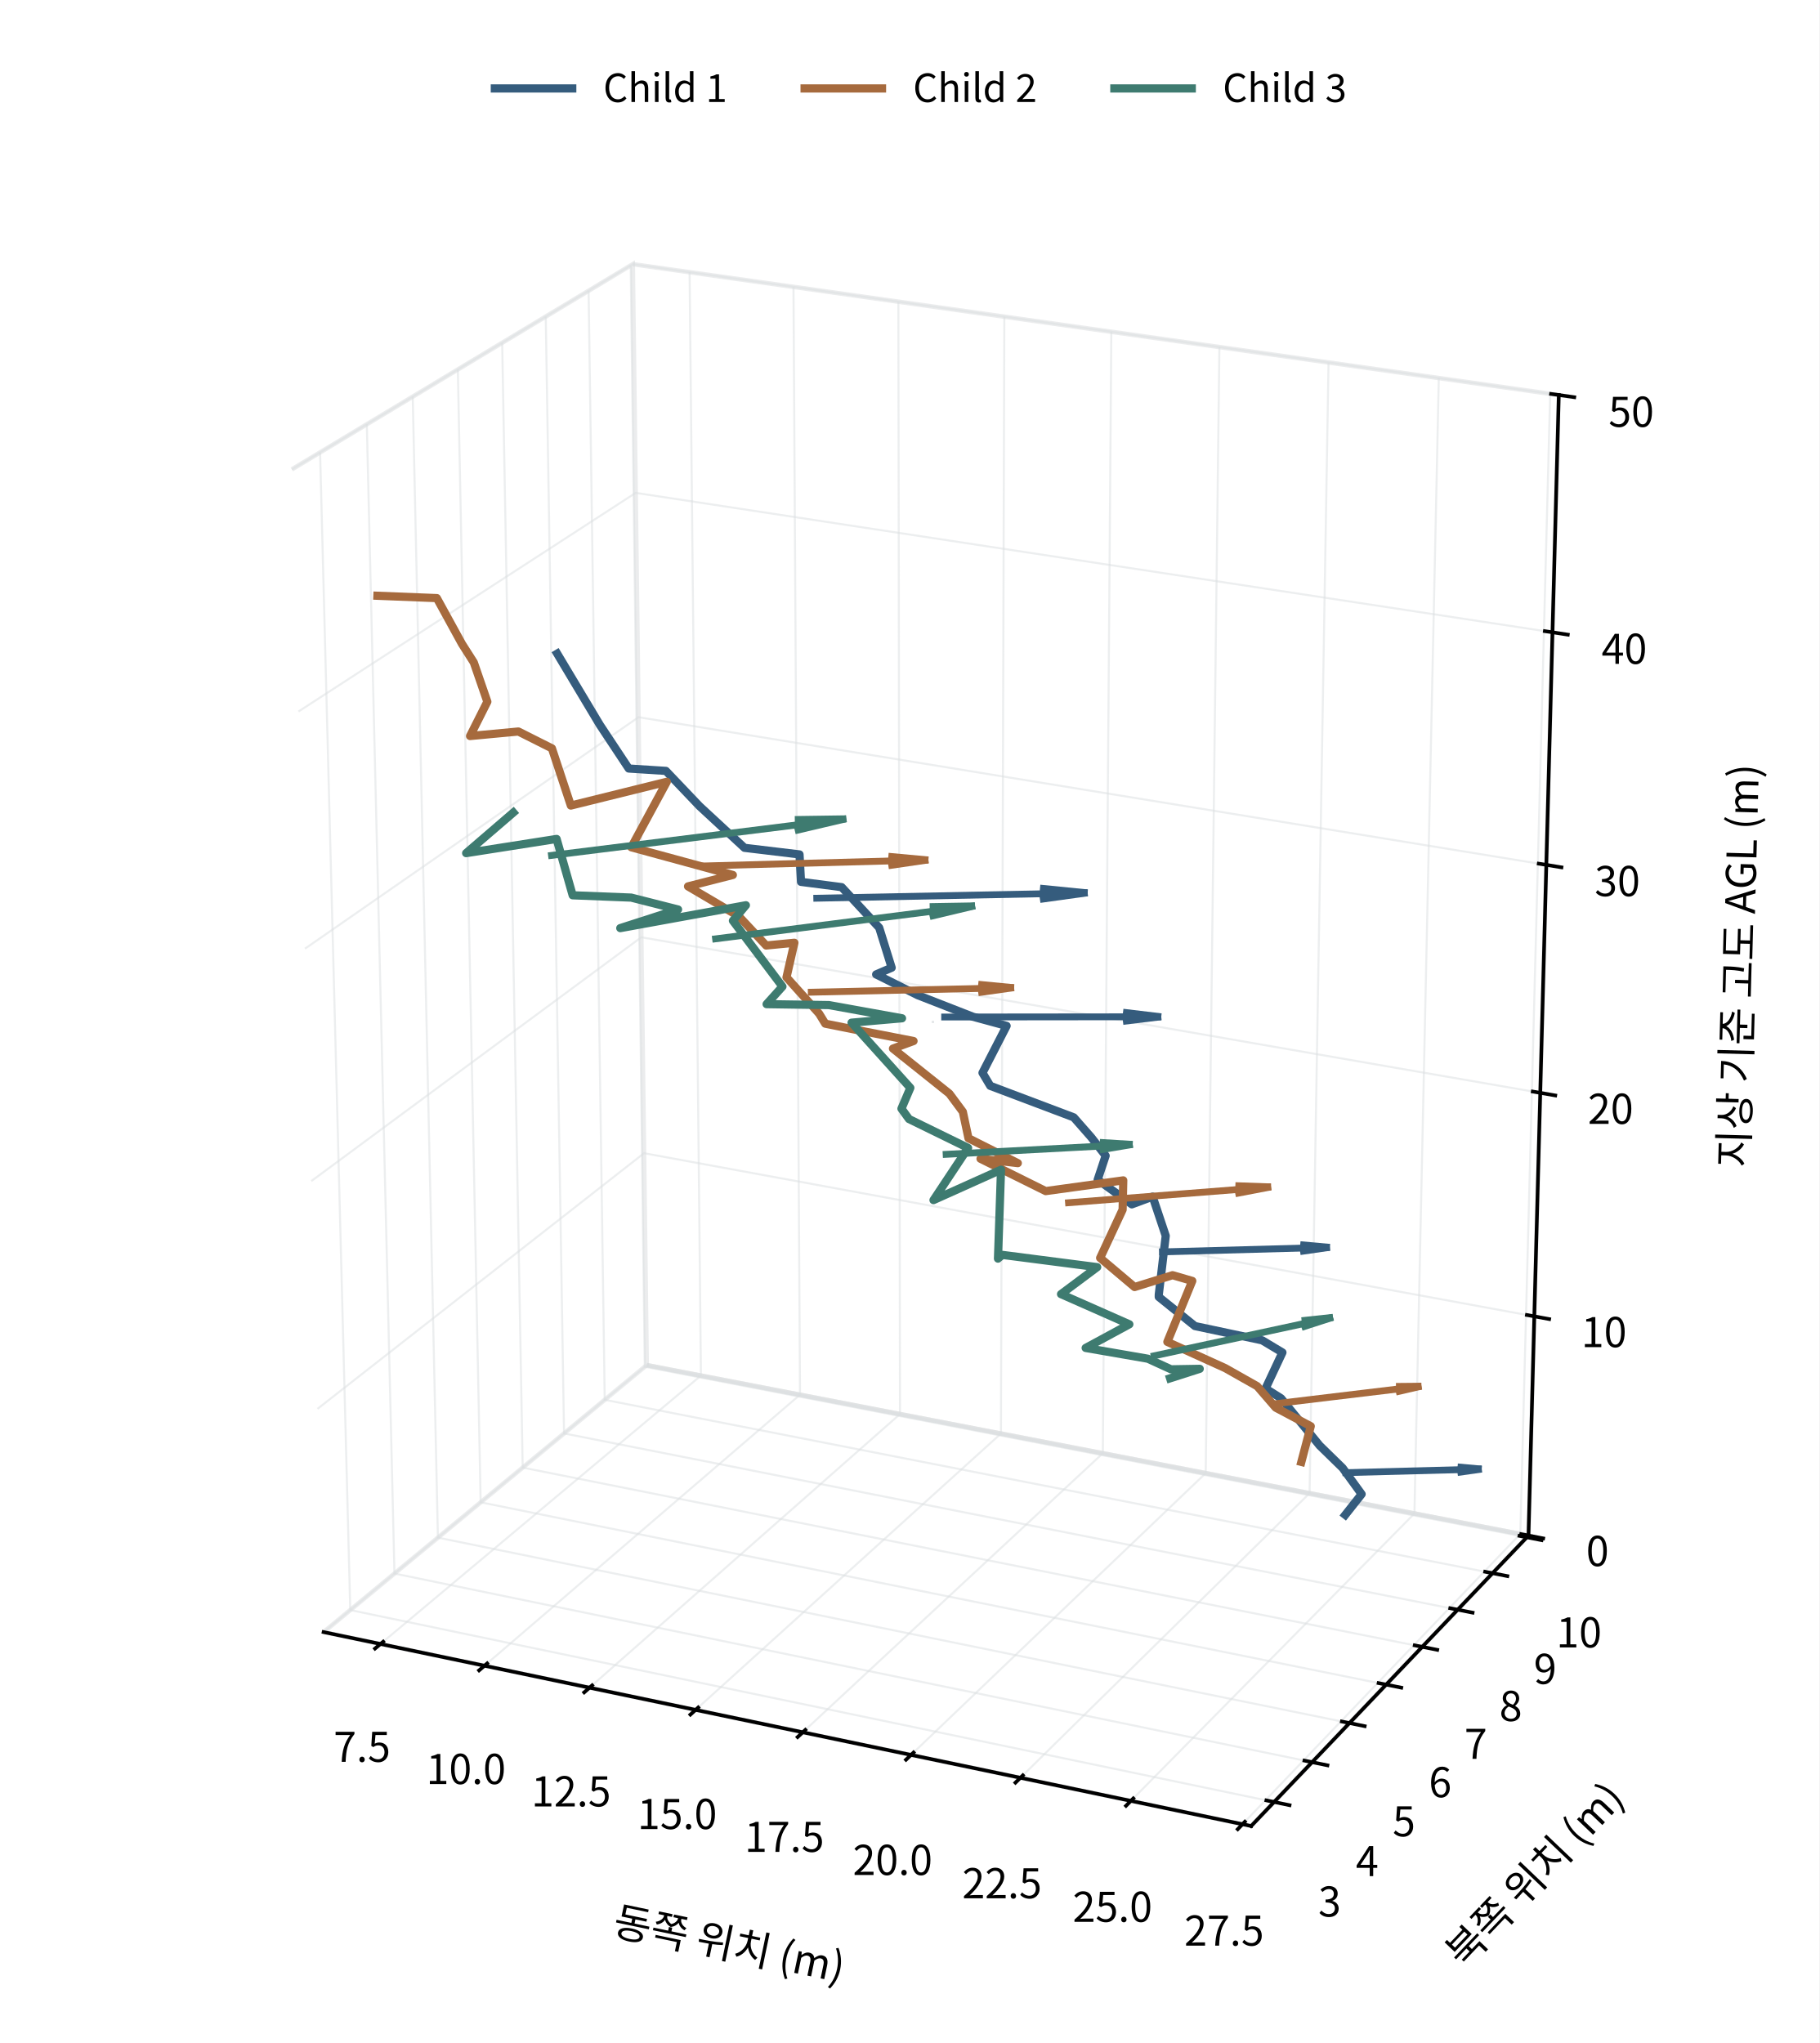
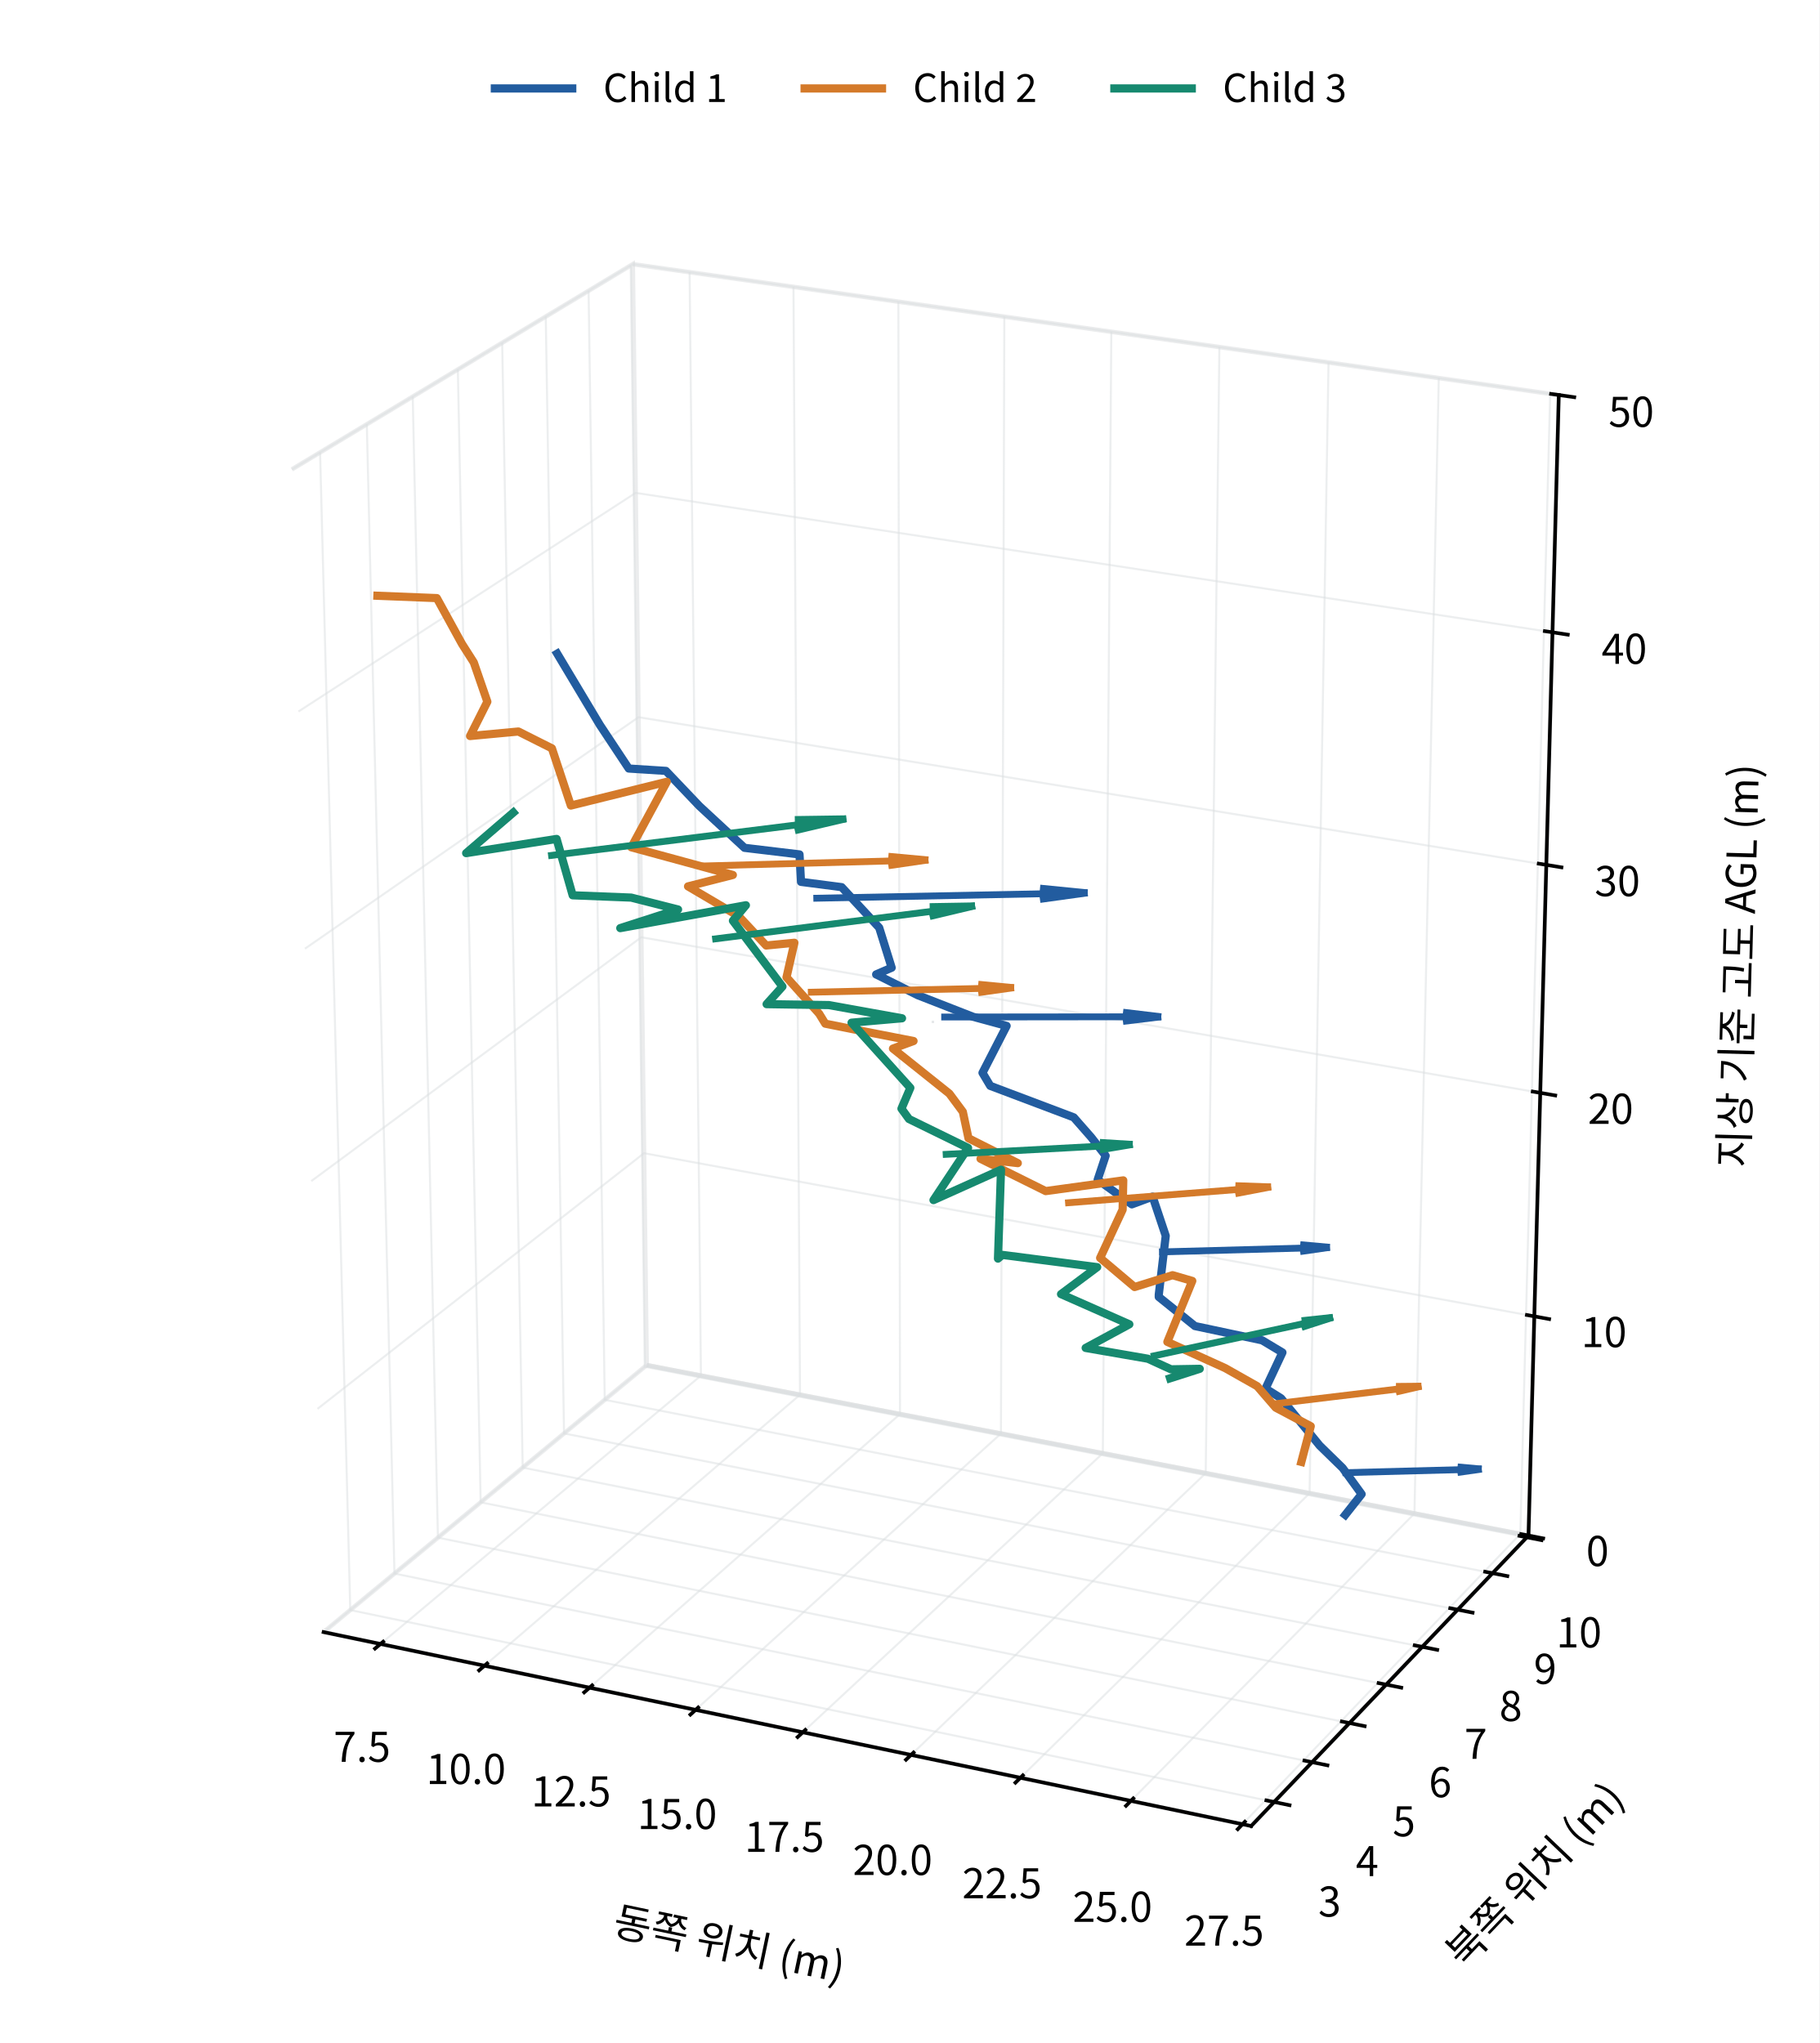
<svg xmlns="http://www.w3.org/2000/svg" width="399.555pt" height="448.688pt" viewBox="0 0 399.555 448.688" version="1.1">
  <defs>
    <style type="text/css">*{stroke-linejoin: round; stroke-linecap: butt}</style>
  </defs>
  <g id="figure_1">
    <g id="patch_1">
      <path d="M 0 448.688  L 399.555 448.688  L 399.555 0  L 0 0  z " style="fill: #ffffff" />
    </g>
    <g id="patch_2">
      <path d="M 11.52 417.778  L 388.008 417.778  L 388.008 41.29  L 11.52 41.29  z " style="fill: #ffffff" />
    </g>
    <g id="pane3d_1">
      <g id="patch_3">
        <path d="M 71.063 358.443  L 142.023 299.812  L 138.961 58.02  L 64.095 103.088  " style="fill: none; opacity: 0.5; stroke: #d7dadc; stroke-linejoin: miter" />
      </g>
    </g>
    <g id="pane3d_2">
      <g id="patch_4">
        <path d="M 142.023 299.812  L 335.673 337.239  L 342.328 86.756  L 138.961 58.02  " style="fill: none; opacity: 0.5; stroke: #d7dadc; stroke-linejoin: miter" />
      </g>
    </g>
    <g id="pane3d_3">
      <g id="patch_5">
        <path d="M 71.063 358.443  L 274.766 401.036  L 335.673 337.239  L 142.023 299.812  " style="fill: none; opacity: 0.5; stroke: #d7dadc; stroke-linejoin: miter" />
      </g>
    </g>
    <g id="grid3d_1">
      <g id="Line3DCollection_1">
        <path d="M 83.557 361.055  L 153.931 302.113  L 151.443 59.784  " style="fill: none; stroke: #dbdee0; stroke-opacity: 0.5; stroke-width: 0.45" />
        <path d="M 106.396 365.831  L 175.688 306.318  L 174.256 63.007  " style="fill: none; stroke: #dbdee0; stroke-opacity: 0.5; stroke-width: 0.45" />
        <path d="M 129.463 370.654  L 197.649 310.563  L 197.294 66.262  " style="fill: none; stroke: #dbdee0; stroke-opacity: 0.5; stroke-width: 0.45" />
        <path d="M 152.763 375.526  L 219.818 314.847  L 220.56 69.55  " style="fill: none; stroke: #dbdee0; stroke-opacity: 0.5; stroke-width: 0.45" />
        <path d="M 176.298 380.447  L 242.196 319.172  L 244.057 72.87  " style="fill: none; stroke: #dbdee0; stroke-opacity: 0.5; stroke-width: 0.45" />
        <path d="M 200.072 385.418  L 264.788 323.539  L 267.79 76.224  " style="fill: none; stroke: #dbdee0; stroke-opacity: 0.5; stroke-width: 0.45" />
        <path d="M 224.089 390.439  L 287.596 327.947  L 291.761 79.611  " style="fill: none; stroke: #dbdee0; stroke-opacity: 0.5; stroke-width: 0.45" />
        <path d="M 248.353 395.513  L 310.623 332.398  L 315.974 83.032  " style="fill: none; stroke: #dbdee0; stroke-opacity: 0.5; stroke-width: 0.45" />
        <path d="M 272.867 400.638  L 333.873 336.891  L 340.433 86.488  " style="fill: none; stroke: #dbdee0; stroke-opacity: 0.5; stroke-width: 0.45" />
      </g>
    </g>
    <g id="grid3d_2">
      <g id="Line3DCollection_2">
        <path d="M 70.294 99.357  L 76.921 353.603  L 279.807 395.756  " style="fill: none; stroke: #dbdee0; stroke-opacity: 0.5; stroke-width: 0.45" />
        <path d="M 80.557 93.178  L 86.627 345.583  L 288.154 387.013  " style="fill: none; stroke: #dbdee0; stroke-opacity: 0.5; stroke-width: 0.45" />
        <path d="M 90.64 87.108  L 96.171 337.697  L 296.355 378.422  " style="fill: none; stroke: #dbdee0; stroke-opacity: 0.5; stroke-width: 0.45" />
        <path d="M 100.548 81.144  L 105.557 329.942  L 304.415 369.98  " style="fill: none; stroke: #dbdee0; stroke-opacity: 0.5; stroke-width: 0.45" />
        <path d="M 110.284 75.283  L 114.788 322.314  L 312.336 361.683  " style="fill: none; stroke: #dbdee0; stroke-opacity: 0.5; stroke-width: 0.45" />
        <path d="M 119.854 69.522  L 123.869 314.811  L 320.123 353.527  " style="fill: none; stroke: #dbdee0; stroke-opacity: 0.5; stroke-width: 0.45" />
        <path d="M 129.261 63.859  L 132.803 307.43  L 327.778 345.508  " style="fill: none; stroke: #dbdee0; stroke-opacity: 0.5; stroke-width: 0.45" />
        <path d="M 138.51 58.292  L 141.594 300.166  L 335.306 337.624  " style="fill: none; stroke: #dbdee0; stroke-opacity: 0.5; stroke-width: 0.45" />
      </g>
    </g>
    <g id="grid3d_3">
      <g id="Line3DCollection_3">
        <path d="M 335.673 337.239  L 142.023 299.812  L 71.063 358.443  " style="fill: none; stroke: #dbdee0; stroke-opacity: 0.5; stroke-width: 0.45" />
        <path d="M 336.952 289.101  L 141.434 253.268  L 69.725 309.415  " style="fill: none; stroke: #dbdee0; stroke-opacity: 0.5; stroke-width: 0.45" />
        <path d="M 338.256 240.013  L 140.833 205.843  L 68.361 259.396  " style="fill: none; stroke: #dbdee0; stroke-opacity: 0.5; stroke-width: 0.45" />
        <path d="M 339.587 189.946  L 140.221 157.511  L 66.968 208.357  " style="fill: none; stroke: #dbdee0; stroke-opacity: 0.5; stroke-width: 0.45" />
        <path d="M 340.943 138.871  L 139.597 108.245  L 65.546 156.265  " style="fill: none; stroke: #dbdee0; stroke-opacity: 0.5; stroke-width: 0.45" />
        <path d="M 342.328 86.756  L 138.961 58.02  L 64.095 103.088  " style="fill: none; stroke: #dbdee0; stroke-opacity: 0.5; stroke-width: 0.45" />
      </g>
    </g>
    <g id="axis3d_1">
      <g id="line2d_1">
        <path d="M 71.063 358.443  L 274.766 401.036  " style="fill: none; stroke: #000000; stroke-width: 0.8; stroke-linecap: square" />
      </g>
      <g id="xtick_1">
        <g id="line2d_2">
-           <path d="M 204.852 224.446  " clip-path="url(#p8740791025)" style="fill: none; stroke: #e6e8ea; stroke-width: 0.5; stroke-linecap: square" />
+           <path d="M 204.852 224.446  " clip-path="url(#pc2a3a50484)" style="fill: none; stroke: #e6e8ea; stroke-width: 0.5; stroke-linecap: square" />
        </g>
        <g id="line2d_3">
          <path d="M 84.157 360.553  L 82.356 362.061  " style="fill: none; stroke: #000000; stroke-width: 0.8; stroke-linecap: square" />
        </g>
        <g id="text_1">
          <text style="font-size: 9px; font-family: 'Noto Sans CJK KR'; text-anchor: middle" x="79.509" y="386.941" transform="rotate(-0 79.50903 386.9409)">7.5</text>
        </g>
      </g>
      <g id="xtick_2">
        <g id="line2d_4">
-           <path d="M 204.852 224.446  " clip-path="url(#p8740791025)" style="fill: none; stroke: #e6e8ea; stroke-width: 0.5; stroke-linecap: square" />
+           <path d="M 204.852 224.446  " clip-path="url(#pc2a3a50484)" style="fill: none; stroke: #e6e8ea; stroke-width: 0.5; stroke-linecap: square" />
        </g>
        <g id="line2d_5">
          <path d="M 106.986 365.323  L 105.213 366.847  " style="fill: none; stroke: #000000; stroke-width: 0.8; stroke-linecap: square" />
        </g>
        <g id="text_2">
          <text style="font-size: 9px; font-family: 'Noto Sans CJK KR'; text-anchor: middle" x="102.349" y="391.81" transform="rotate(-0 102.3489 391.8103)">10.0</text>
        </g>
      </g>
      <g id="xtick_3">
        <g id="line2d_6">
-           <path d="M 204.852 224.446  " clip-path="url(#p8740791025)" style="fill: none; stroke: #e6e8ea; stroke-width: 0.5; stroke-linecap: square" />
+           <path d="M 204.852 224.446  " clip-path="url(#pc2a3a50484)" style="fill: none; stroke: #e6e8ea; stroke-width: 0.5; stroke-linecap: square" />
        </g>
        <g id="line2d_7">
          <path d="M 130.044 370.142  L 128.299 371.68  " style="fill: none; stroke: #000000; stroke-width: 0.8; stroke-linecap: square" />
        </g>
        <g id="text_3">
          <text style="font-size: 9px; font-family: 'Noto Sans CJK KR'; text-anchor: middle" x="125.418" y="396.729" transform="rotate(-0 125.4176 396.7286)">12.5</text>
        </g>
      </g>
      <g id="xtick_4">
        <g id="line2d_8">
-           <path d="M 204.852 224.446  " clip-path="url(#p8740791025)" style="fill: none; stroke: #e6e8ea; stroke-width: 0.5; stroke-linecap: square" />
+           <path d="M 204.852 224.446  " clip-path="url(#pc2a3a50484)" style="fill: none; stroke: #e6e8ea; stroke-width: 0.5; stroke-linecap: square" />
        </g>
        <g id="line2d_9">
          <path d="M 153.334 375.008  L 151.617 376.562  " style="fill: none; stroke: #000000; stroke-width: 0.8; stroke-linecap: square" />
        </g>
        <g id="text_4">
          <text style="font-size: 9px; font-family: 'Noto Sans CJK KR'; text-anchor: middle" x="148.719" y="401.696" transform="rotate(-0 148.7187 401.6963)">15.0</text>
        </g>
      </g>
      <g id="xtick_5">
        <g id="line2d_10">
-           <path d="M 204.852 224.446  " clip-path="url(#p8740791025)" style="fill: none; stroke: #e6e8ea; stroke-width: 0.5; stroke-linecap: square" />
+           <path d="M 204.852 224.446  " clip-path="url(#pc2a3a50484)" style="fill: none; stroke: #e6e8ea; stroke-width: 0.5; stroke-linecap: square" />
        </g>
        <g id="line2d_11">
          <path d="M 176.86 379.924  L 175.172 381.494  " style="fill: none; stroke: #000000; stroke-width: 0.8; stroke-linecap: square" />
        </g>
        <g id="text_5">
          <text style="font-size: 9px; font-family: 'Noto Sans CJK KR'; text-anchor: middle" x="172.256" y="406.714" transform="rotate(-0 172.2556 406.7143)">17.5</text>
        </g>
      </g>
      <g id="xtick_6">
        <g id="line2d_12">
-           <path d="M 204.852 224.446  " clip-path="url(#p8740791025)" style="fill: none; stroke: #e6e8ea; stroke-width: 0.5; stroke-linecap: square" />
+           <path d="M 204.852 224.446  " clip-path="url(#pc2a3a50484)" style="fill: none; stroke: #e6e8ea; stroke-width: 0.5; stroke-linecap: square" />
        </g>
        <g id="line2d_13">
          <path d="M 200.624 384.89  L 198.966 386.475  " style="fill: none; stroke: #000000; stroke-width: 0.8; stroke-linecap: square" />
        </g>
        <g id="text_6">
          <text style="font-size: 9px; font-family: 'Noto Sans CJK KR'; text-anchor: middle" x="196.032" y="411.783" transform="rotate(-0 196.0319 411.7834)">20.0</text>
        </g>
      </g>
      <g id="xtick_7">
        <g id="line2d_14">
-           <path d="M 204.852 224.446  " clip-path="url(#p8740791025)" style="fill: none; stroke: #e6e8ea; stroke-width: 0.5; stroke-linecap: square" />
+           <path d="M 204.852 224.446  " clip-path="url(#pc2a3a50484)" style="fill: none; stroke: #e6e8ea; stroke-width: 0.5; stroke-linecap: square" />
        </g>
        <g id="line2d_15">
          <path d="M 224.631 389.906  L 223.003 391.508  " style="fill: none; stroke: #000000; stroke-width: 0.8; stroke-linecap: square" />
        </g>
        <g id="text_7">
          <text style="font-size: 9px; font-family: 'Noto Sans CJK KR'; text-anchor: middle" x="220.051" y="416.904" transform="rotate(-0 220.0513 416.9043)">22.5</text>
        </g>
      </g>
      <g id="xtick_8">
        <g id="line2d_16">
-           <path d="M 204.852 224.446  " clip-path="url(#p8740791025)" style="fill: none; stroke: #e6e8ea; stroke-width: 0.5; stroke-linecap: square" />
+           <path d="M 204.852 224.446  " clip-path="url(#pc2a3a50484)" style="fill: none; stroke: #e6e8ea; stroke-width: 0.5; stroke-linecap: square" />
        </g>
        <g id="line2d_17">
          <path d="M 248.884 394.974  L 247.287 396.592  " style="fill: none; stroke: #000000; stroke-width: 0.8; stroke-linecap: square" />
        </g>
        <g id="text_8">
          <text style="font-size: 9px; font-family: 'Noto Sans CJK KR'; text-anchor: middle" x="244.318" y="422.078" transform="rotate(-0 244.3176 422.0779)">25.0</text>
        </g>
      </g>
      <g id="xtick_9">
        <g id="line2d_18">
-           <path d="M 204.852 224.446  " clip-path="url(#p8740791025)" style="fill: none; stroke: #e6e8ea; stroke-width: 0.5; stroke-linecap: square" />
+           <path d="M 204.852 224.446  " clip-path="url(#pc2a3a50484)" style="fill: none; stroke: #e6e8ea; stroke-width: 0.5; stroke-linecap: square" />
        </g>
        <g id="line2d_19">
          <path d="M 273.388 400.094  L 271.823 401.729  " style="fill: none; stroke: #000000; stroke-width: 0.8; stroke-linecap: square" />
        </g>
        <g id="text_9">
          <text style="font-size: 9px; font-family: 'Noto Sans CJK KR'; text-anchor: middle" x="268.835" y="427.305" transform="rotate(-0 268.8346 427.3049)">27.5</text>
        </g>
      </g>
      <g id="text_10">
        <text style="font-size: 9px; font-family: 'Noto Sans CJK KR'; text-anchor: middle" x="159.504" y="430.165" transform="rotate(-348.19 159.5037 430.165)">동쪽 위치 (m)</text>
      </g>
    </g>
    <g id="axis3d_2">
      <g id="line2d_20">
        <path d="M 335.673 337.239  L 274.766 401.036  " style="fill: none; stroke: #000000; stroke-width: 0.8; stroke-linecap: square" />
      </g>
      <g id="xtick_10">
        <g id="line2d_21">
-           <path d="M 204.852 224.446  " clip-path="url(#p8740791025)" style="fill: none; stroke: #e6e8ea; stroke-width: 0.5; stroke-linecap: square" />
+           <path d="M 204.852 224.446  " clip-path="url(#pc2a3a50484)" style="fill: none; stroke: #e6e8ea; stroke-width: 0.5; stroke-linecap: square" />
        </g>
        <g id="line2d_22">
          <path d="M 278.112 395.404  L 283.199 396.461  " style="fill: none; stroke: #000000; stroke-width: 0.8; stroke-linecap: square" />
        </g>
        <g id="text_11">
          <text style="font-size: 9px; font-family: 'Noto Sans CJK KR'; text-anchor: middle" x="292.001" y="420.928" transform="rotate(-0 292.0013 420.9276)">3</text>
        </g>
      </g>
      <g id="xtick_11">
        <g id="line2d_23">
-           <path d="M 204.852 224.446  " clip-path="url(#p8740791025)" style="fill: none; stroke: #e6e8ea; stroke-width: 0.5; stroke-linecap: square" />
+           <path d="M 204.852 224.446  " clip-path="url(#pc2a3a50484)" style="fill: none; stroke: #e6e8ea; stroke-width: 0.5; stroke-linecap: square" />
        </g>
        <g id="line2d_24">
          <path d="M 286.471 386.667  L 291.522 387.705  " style="fill: none; stroke: #000000; stroke-width: 0.8; stroke-linecap: square" />
        </g>
        <g id="text_12">
          <text style="font-size: 9px; font-family: 'Noto Sans CJK KR'; text-anchor: middle" x="300.238" y="412.036" transform="rotate(-0 300.2376 412.0365)">4</text>
        </g>
      </g>
      <g id="xtick_12">
        <g id="line2d_25">
-           <path d="M 204.852 224.446  " clip-path="url(#p8740791025)" style="fill: none; stroke: #e6e8ea; stroke-width: 0.5; stroke-linecap: square" />
+           <path d="M 204.852 224.446  " clip-path="url(#pc2a3a50484)" style="fill: none; stroke: #e6e8ea; stroke-width: 0.5; stroke-linecap: square" />
        </g>
        <g id="line2d_26">
          <path d="M 294.685 378.082  L 299.7 379.103  " style="fill: none; stroke: #000000; stroke-width: 0.8; stroke-linecap: square" />
        </g>
        <g id="text_13">
          <text style="font-size: 9px; font-family: 'Noto Sans CJK KR'; text-anchor: middle" x="308.33" y="403.3" transform="rotate(-0 308.3304 403.3004)">5</text>
        </g>
      </g>
      <g id="xtick_13">
        <g id="line2d_27">
-           <path d="M 204.852 224.446  " clip-path="url(#p8740791025)" style="fill: none; stroke: #e6e8ea; stroke-width: 0.5; stroke-linecap: square" />
+           <path d="M 204.852 224.446  " clip-path="url(#pc2a3a50484)" style="fill: none; stroke: #e6e8ea; stroke-width: 0.5; stroke-linecap: square" />
        </g>
        <g id="line2d_28">
          <path d="M 302.756 369.646  L 307.736 370.649  " style="fill: none; stroke: #000000; stroke-width: 0.8; stroke-linecap: square" />
        </g>
        <g id="text_14">
          <text style="font-size: 9px; font-family: 'Noto Sans CJK KR'; text-anchor: middle" x="316.283" y="394.715" transform="rotate(-0 316.2832 394.7153)">6</text>
        </g>
      </g>
      <g id="xtick_14">
        <g id="line2d_29">
-           <path d="M 204.852 224.446  " clip-path="url(#p8740791025)" style="fill: none; stroke: #e6e8ea; stroke-width: 0.5; stroke-linecap: square" />
+           <path d="M 204.852 224.446  " clip-path="url(#pc2a3a50484)" style="fill: none; stroke: #e6e8ea; stroke-width: 0.5; stroke-linecap: square" />
        </g>
        <g id="line2d_30">
          <path d="M 310.689 361.355  L 315.634 362.34  " style="fill: none; stroke: #000000; stroke-width: 0.8; stroke-linecap: square" />
        </g>
        <g id="text_15">
          <text style="font-size: 9px; font-family: 'Noto Sans CJK KR'; text-anchor: middle" x="324.1" y="386.277" transform="rotate(-0 324.0997 386.2774)">7</text>
        </g>
      </g>
      <g id="xtick_15">
        <g id="line2d_31">
-           <path d="M 204.852 224.446  " clip-path="url(#p8740791025)" style="fill: none; stroke: #e6e8ea; stroke-width: 0.5; stroke-linecap: square" />
+           <path d="M 204.852 224.446  " clip-path="url(#pc2a3a50484)" style="fill: none; stroke: #e6e8ea; stroke-width: 0.5; stroke-linecap: square" />
        </g>
        <g id="line2d_32">
          <path d="M 318.487 353.204  L 323.398 354.173  " style="fill: none; stroke: #000000; stroke-width: 0.8; stroke-linecap: square" />
        </g>
        <g id="text_16">
          <text style="font-size: 9px; font-family: 'Noto Sans CJK KR'; text-anchor: middle" x="331.783" y="377.983" transform="rotate(-0 331.7834 377.9829)">8</text>
        </g>
      </g>
      <g id="xtick_16">
        <g id="line2d_33">
-           <path d="M 204.852 224.446  " clip-path="url(#p8740791025)" style="fill: none; stroke: #e6e8ea; stroke-width: 0.5; stroke-linecap: square" />
+           <path d="M 204.852 224.446  " clip-path="url(#pc2a3a50484)" style="fill: none; stroke: #e6e8ea; stroke-width: 0.5; stroke-linecap: square" />
        </g>
        <g id="line2d_34">
          <path d="M 326.154 345.191  L 331.031 346.144  " style="fill: none; stroke: #000000; stroke-width: 0.8; stroke-linecap: square" />
        </g>
        <g id="text_17">
          <text style="font-size: 9px; font-family: 'Noto Sans CJK KR'; text-anchor: middle" x="339.338" y="369.828" transform="rotate(-0 339.3376 369.8282)">9</text>
        </g>
      </g>
      <g id="xtick_17">
        <g id="line2d_35">
-           <path d="M 204.852 224.446  " clip-path="url(#p8740791025)" style="fill: none; stroke: #e6e8ea; stroke-width: 0.5; stroke-linecap: square" />
+           <path d="M 204.852 224.446  " clip-path="url(#pc2a3a50484)" style="fill: none; stroke: #e6e8ea; stroke-width: 0.5; stroke-linecap: square" />
        </g>
        <g id="line2d_36">
          <path d="M 333.692 337.312  L 338.537 338.249  " style="fill: none; stroke: #000000; stroke-width: 0.8; stroke-linecap: square" />
        </g>
        <g id="text_18">
          <text style="font-size: 9px; font-family: 'Noto Sans CJK KR'; text-anchor: middle" x="346.766" y="361.81" transform="rotate(-0 346.7656 361.8097)">10</text>
        </g>
      </g>
      <g id="text_19">
        <text style="font-size: 9px; font-family: 'Noto Sans CJK KR'; text-anchor: middle" x="339.329" y="413.963" transform="rotate(-46.32708 339.3292 413.9634)">북쪽 위치 (m)</text>
      </g>
    </g>
    <g id="axis3d_3">
      <g id="line2d_37">
        <path d="M 335.673 337.239  L 342.328 86.756  " style="fill: none; stroke: #000000; stroke-width: 0.8; stroke-linecap: square" />
      </g>
      <g id="xtick_18">
        <g id="line2d_38">
          <path d="M 204.852 224.446  " style="fill: none; stroke: #e6e8ea; stroke-width: 0.5; stroke-linecap: square" />
        </g>
        <g id="line2d_39">
          <path d="M 334.06 336.927  L 338.903 337.863  " style="fill: none; stroke: #000000; stroke-width: 0.8; stroke-linecap: square" />
        </g>
        <g id="text_20">
          <text style="font-size: 9px; font-family: 'Noto Sans CJK KR'; text-anchor: middle" x="350.828" y="343.945" transform="rotate(-0 350.8282 343.9447)">0</text>
        </g>
      </g>
      <g id="xtick_19">
        <g id="line2d_40">
          <path d="M 204.852 224.446  " style="fill: none; stroke: #e6e8ea; stroke-width: 0.5; stroke-linecap: square" />
        </g>
        <g id="line2d_41">
          <path d="M 335.323 288.803  L 340.214 289.699  " style="fill: none; stroke: #000000; stroke-width: 0.8; stroke-linecap: square" />
        </g>
        <g id="text_21">
          <text style="font-size: 9px; font-family: 'Noto Sans CJK KR'; text-anchor: middle" x="352.253" y="295.858" transform="rotate(-0 352.2534 295.8583)">10</text>
        </g>
      </g>
      <g id="xtick_20">
        <g id="line2d_42">
          <path d="M 204.852 224.446  " style="fill: none; stroke: #e6e8ea; stroke-width: 0.5; stroke-linecap: square" />
        </g>
        <g id="line2d_43">
          <path d="M 336.61 239.728  L 341.552 240.584  " style="fill: none; stroke: #000000; stroke-width: 0.8; stroke-linecap: square" />
        </g>
        <g id="text_22">
          <text style="font-size: 9px; font-family: 'Noto Sans CJK KR'; text-anchor: middle" x="353.707" y="246.824" transform="rotate(-0 353.7067 246.8238)">20</text>
        </g>
      </g>
      <g id="xtick_21">
        <g id="line2d_44">
          <path d="M 204.852 224.446  " style="fill: none; stroke: #e6e8ea; stroke-width: 0.5; stroke-linecap: square" />
        </g>
        <g id="line2d_45">
          <path d="M 337.924 189.676  L 342.916 190.488  " style="fill: none; stroke: #000000; stroke-width: 0.8; stroke-linecap: square" />
        </g>
        <g id="text_23">
          <text style="font-size: 9px; font-family: 'Noto Sans CJK KR'; text-anchor: middle" x="355.189" y="196.813" transform="rotate(-0 355.1889 196.8127)">30</text>
        </g>
      </g>
      <g id="xtick_22">
        <g id="line2d_46">
          <path d="M 204.852 224.446  " style="fill: none; stroke: #e6e8ea; stroke-width: 0.5; stroke-linecap: square" />
        </g>
        <g id="line2d_47">
          <path d="M 339.263 138.615  L 344.307 139.383  " style="fill: none; stroke: #000000; stroke-width: 0.8; stroke-linecap: square" />
        </g>
        <g id="text_24">
          <text style="font-size: 9px; font-family: 'Noto Sans CJK KR'; text-anchor: middle" x="356.701" y="145.796" transform="rotate(-0 356.7009 145.7957)">40</text>
        </g>
      </g>
      <g id="xtick_23">
        <g id="line2d_48">
          <path d="M 204.852 224.446  " style="fill: none; stroke: #e6e8ea; stroke-width: 0.5; stroke-linecap: square" />
        </g>
        <g id="line2d_49">
          <path d="M 340.63 86.516  L 345.727 87.236  " style="fill: none; stroke: #000000; stroke-width: 0.8; stroke-linecap: square" />
        </g>
        <g id="text_25">
          <text style="font-size: 9px; font-family: 'Noto Sans CJK KR'; text-anchor: middle" x="358.244" y="93.742" transform="rotate(-0 358.2436 93.74197)">50</text>
        </g>
      </g>
      <g id="text_26">
        <text style="font-size: 9px; font-family: 'Noto Sans CJK KR'; text-anchor: middle" x="385.096" y="212.182" transform="rotate(-88.47817 385.0956 212.1824)">지상 기준 고도 AGL (m)</text>
      </g>
    </g>
    <g id="axes_1">
      <g id="line2d_50">
-         <path d="M 122.368 143.554  L 131.73 159.197  L 138.08 168.786  L 146.239 169.306  L 153.601 177.035  L 163.5 186.2  L 175.581 187.65  L 175.91 193.678  L 184.839 194.838  L 193.078 203.735  L 195.82 212.531  L 192.412 214.001  L 201.506 218.552  L 213.673 223.301  L 221.065 225.308  L 215.766 235.618  L 217.471 238.478  L 235.801 245.396  L 239.607 249.731  L 242.811 253.824  L 241.057 259.094  L 248.562 264.504  L 253.131 262.806  L 256.006 271.414  L 254.481 284.325  L 254.476 284.829  L 262.419 291.231  L 277.179 294.365  L 281.636 297.035  L 277.927 304.949  L 281.318 307.084  L 289.808 317.476  L 294.853 322.4  L 299.028 328.147  L 295.435 332.696  " clip-path="url(#p8740791025)" style="fill: none; stroke: #355c7d; stroke-width: 1.8; stroke-linecap: square" />
+         <path d="M 122.368 143.554  L 131.73 159.197  L 138.08 168.786  L 146.239 169.306  L 153.601 177.035  L 163.5 186.2  L 175.581 187.65  L 175.91 193.678  L 184.839 194.838  L 193.078 203.735  L 195.82 212.531  L 192.412 214.001  L 201.506 218.552  L 213.673 223.301  L 221.065 225.308  L 215.766 235.618  L 217.471 238.478  L 235.801 245.396  L 239.607 249.731  L 242.811 253.824  L 241.057 259.094  L 248.562 264.504  L 253.131 262.806  L 256.006 271.414  L 254.481 284.325  L 254.476 284.829  L 262.419 291.231  L 277.179 294.365  L 281.636 297.035  L 277.927 304.949  L 281.318 307.084  L 289.808 317.476  L 294.853 322.4  L 299.028 328.147  L 295.435 332.696  " clip-path="url(#pc2a3a50484)" style="fill: none; stroke: #225c9f; stroke-width: 1.8; stroke-linecap: square" />
      </g>
      <g id="line2d_51">
-         <path d="M 82.881 130.84  L 95.933 131.356  L 101.442 141.394  L 104.05 145.49  L 107.026 154.112  L 103.233 161.647  L 113.841 160.655  L 121.206 164.356  L 125.364 176.918  L 146.435 171.7  L 138.645 186.084  L 160.942 192.161  L 151.1 194.67  L 162.267 201.252  L 168.26 207.653  L 174.457 207.052  L 172.725 214.636  L 179.894 222.627  L 181.239 224.82  L 187.854 226.146  L 200.623 228.633  L 196.106 230.292  L 208.491 240.186  L 211.449 244.172  L 212.688 249.988  L 223.519 255.447  L 215.335 254.489  L 229.645 261.592  L 246.681 259.238  L 246.539 265.674  L 241.6 276.273  L 249.171 282.661  L 257.505 280.06  L 261.837 281.321  L 256.364 294.707  L 269.058 300.463  L 276.089 304.435  L 280.167 309.156  L 287.856 313.231  L 285.789 321.073  " clip-path="url(#p8740791025)" style="fill: none; stroke: #a66a3d; stroke-width: 1.8; stroke-linecap: square" />
+         <path d="M 82.881 130.84  L 95.933 131.356  L 101.442 141.394  L 104.05 145.49  L 107.026 154.112  L 103.233 161.647  L 113.841 160.655  L 121.206 164.356  L 125.364 176.918  L 146.435 171.7  L 138.645 186.084  L 160.942 192.161  L 151.1 194.67  L 162.267 201.252  L 168.26 207.653  L 174.457 207.052  L 172.725 214.636  L 179.894 222.627  L 181.239 224.82  L 187.854 226.146  L 200.623 228.633  L 196.106 230.292  L 208.491 240.186  L 211.449 244.172  L 212.688 249.988  L 223.519 255.447  L 215.335 254.489  L 229.645 261.592  L 246.681 259.238  L 246.539 265.674  L 241.6 276.273  L 249.171 282.661  L 257.505 280.06  L 261.837 281.321  L 256.364 294.707  L 269.058 300.463  L 276.089 304.435  L 280.167 309.156  L 287.856 313.231  L 285.789 321.073  " clip-path="url(#pc2a3a50484)" style="fill: none; stroke: #d47a2a; stroke-width: 1.8; stroke-linecap: square" />
      </g>
      <g id="line2d_52">
-         <path d="M 112.731 178.455  L 102.371 187.365  L 122.238 184.251  L 125.764 196.627  L 138.619 197.132  L 148.91 199.745  L 136.218 203.835  L 163.807 198.812  L 160.957 202.214  L 171.832 216.67  L 168.355 220.534  L 182.034 220.738  L 198.095 223.637  L 187.009 224.603  L 199.919 238.919  L 197.971 243.486  L 199.629 245.766  L 212.604 252.111  L 205.006 263.568  L 219.833 256.902  L 219.167 276.42  L 220.117 275.597  L 240.955 278.293  L 233.015 284.218  L 248.015 290.846  L 238.423 296.037  L 252.082 298.405  L 257.172 300.734  L 263.476 300.625  L 256.969 302.704  " clip-path="url(#p8740791025)" style="fill: none; stroke: #3e7b70; stroke-width: 1.8; stroke-linecap: square" />
+         <path d="M 112.731 178.455  L 102.371 187.365  L 122.238 184.251  L 125.764 196.627  L 138.619 197.132  L 148.91 199.745  L 136.218 203.835  L 163.807 198.812  L 160.957 202.214  L 171.832 216.67  L 168.355 220.534  L 182.034 220.738  L 198.095 223.637  L 187.009 224.603  L 199.919 238.919  L 197.971 243.486  L 199.629 245.766  L 212.604 252.111  L 205.006 263.568  L 219.833 256.902  L 219.167 276.42  L 220.117 275.597  L 240.955 278.293  L 233.015 284.218  L 248.015 290.846  L 238.423 296.037  L 252.082 298.405  L 257.172 300.734  L 263.476 300.625  L 256.969 302.704  " clip-path="url(#pc2a3a50484)" style="fill: none; stroke: #16896f; stroke-width: 1.8; stroke-linecap: square" />
      </g>
      <g id="Line3DCollection_4">
-         <path d="M 292.735 289.306  L 252.733 297.921  " clip-path="url(#p8740791025)" style="fill: none; stroke: #3e7b70; stroke-width: 1.5" />
-         <path d="M 292.735 289.306  L 285.823 291.531  " clip-path="url(#p8740791025)" style="fill: none; stroke: #3e7b70; stroke-width: 1.5" />
-         <path d="M 292.735 289.306  L 285.847 290.052  " clip-path="url(#p8740791025)" style="fill: none; stroke: #3e7b70; stroke-width: 1.5" />
+         <path d="M 292.735 289.306  L 252.733 297.921  " clip-path="url(#pc2a3a50484)" style="fill: none; stroke: #16896f; stroke-width: 1.5" />
+         <path d="M 292.735 289.306  L 285.823 291.531  " clip-path="url(#pc2a3a50484)" style="fill: none; stroke: #16896f; stroke-width: 1.5" />
+         <path d="M 292.735 289.306  L 285.847 290.052  " clip-path="url(#pc2a3a50484)" style="fill: none; stroke: #16896f; stroke-width: 1.5" />
      </g>
      <g id="Line3DCollection_5">
-         <path d="M 312.158 304.434  L 279.836 308.321  " clip-path="url(#p8740791025)" style="fill: none; stroke: #a66a3d; stroke-width: 1.5" />
-         <path d="M 312.158 304.434  L 306.545 305.729  " clip-path="url(#p8740791025)" style="fill: none; stroke: #a66a3d; stroke-width: 1.5" />
-         <path d="M 312.158 304.434  L 306.571 304.486  " clip-path="url(#p8740791025)" style="fill: none; stroke: #a66a3d; stroke-width: 1.5" />
+         <path d="M 312.158 304.434  L 279.836 308.321  " clip-path="url(#pc2a3a50484)" style="fill: none; stroke: #d47a2a; stroke-width: 1.5" />
+         <path d="M 312.158 304.434  L 306.545 305.729  " clip-path="url(#pc2a3a50484)" style="fill: none; stroke: #d47a2a; stroke-width: 1.5" />
+         <path d="M 312.158 304.434  L 306.571 304.486  " clip-path="url(#pc2a3a50484)" style="fill: none; stroke: #d47a2a; stroke-width: 1.5" />
      </g>
      <g id="Line3DCollection_6">
-         <path d="M 248.758 251.337  L 207.036 253.557  " clip-path="url(#p8740791025)" style="fill: none; stroke: #3e7b70; stroke-width: 1.5" />
-         <path d="M 248.758 251.337  L 241.514 252.559  " clip-path="url(#p8740791025)" style="fill: none; stroke: #3e7b70; stroke-width: 1.5" />
-         <path d="M 248.758 251.337  L 241.526 250.885  " clip-path="url(#p8740791025)" style="fill: none; stroke: #3e7b70; stroke-width: 1.5" />
+         <path d="M 248.758 251.337  L 207.036 253.557  " clip-path="url(#pc2a3a50484)" style="fill: none; stroke: #16896f; stroke-width: 1.5" />
+         <path d="M 248.758 251.337  L 241.514 252.559  " clip-path="url(#pc2a3a50484)" style="fill: none; stroke: #16896f; stroke-width: 1.5" />
+         <path d="M 248.758 251.337  L 241.526 250.885  " clip-path="url(#pc2a3a50484)" style="fill: none; stroke: #16896f; stroke-width: 1.5" />
      </g>
      <g id="Line3DCollection_7">
-         <path d="M 279.125 260.667  L 233.913 264.206  " clip-path="url(#p8740791025)" style="fill: none; stroke: #a66a3d; stroke-width: 1.5" />
-         <path d="M 279.125 260.667  L 271.279 262.172  " clip-path="url(#p8740791025)" style="fill: none; stroke: #a66a3d; stroke-width: 1.5" />
-         <path d="M 279.125 260.667  L 271.303 260.389  " clip-path="url(#p8740791025)" style="fill: none; stroke: #a66a3d; stroke-width: 1.5" />
+         <path d="M 279.125 260.667  L 233.913 264.206  " clip-path="url(#pc2a3a50484)" style="fill: none; stroke: #d47a2a; stroke-width: 1.5" />
+         <path d="M 279.125 260.667  L 271.279 262.172  " clip-path="url(#pc2a3a50484)" style="fill: none; stroke: #d47a2a; stroke-width: 1.5" />
+         <path d="M 279.125 260.667  L 271.303 260.389  " clip-path="url(#pc2a3a50484)" style="fill: none; stroke: #d47a2a; stroke-width: 1.5" />
      </g>
      <g id="Line3DCollection_8">
-         <path d="M 214.124 198.94  L 156.41 206.281  " clip-path="url(#p8740791025)" style="fill: none; stroke: #3e7b70; stroke-width: 1.5" />
-         <path d="M 214.124 198.94  L 204.166 201.306  " clip-path="url(#p8740791025)" style="fill: none; stroke: #3e7b70; stroke-width: 1.5" />
-         <path d="M 214.124 198.94  L 204.165 199.108  " clip-path="url(#p8740791025)" style="fill: none; stroke: #3e7b70; stroke-width: 1.5" />
+         <path d="M 214.124 198.94  L 156.41 206.281  " clip-path="url(#pc2a3a50484)" style="fill: none; stroke: #16896f; stroke-width: 1.5" />
+         <path d="M 214.124 198.94  L 204.166 201.306  " clip-path="url(#pc2a3a50484)" style="fill: none; stroke: #16896f; stroke-width: 1.5" />
+         <path d="M 214.124 198.94  L 204.165 199.108  " clip-path="url(#pc2a3a50484)" style="fill: none; stroke: #16896f; stroke-width: 1.5" />
      </g>
      <g id="Line3DCollection_9">
-         <path d="M 325.399 322.644  L 294.812 323.446  " clip-path="url(#p8740791025)" style="fill: none; stroke: #355c7d; stroke-width: 1.5" />
-         <path d="M 325.399 322.644  L 320.07 323.404  " clip-path="url(#p8740791025)" style="fill: none; stroke: #355c7d; stroke-width: 1.5" />
-         <path d="M 325.399 322.644  L 320.099 322.163  " clip-path="url(#p8740791025)" style="fill: none; stroke: #355c7d; stroke-width: 1.5" />
+         <path d="M 325.399 322.644  L 294.812 323.446  " clip-path="url(#pc2a3a50484)" style="fill: none; stroke: #225c9f; stroke-width: 1.5" />
+         <path d="M 325.399 322.644  L 320.07 323.404  " clip-path="url(#pc2a3a50484)" style="fill: none; stroke: #225c9f; stroke-width: 1.5" />
+         <path d="M 325.399 322.644  L 320.099 322.163  " clip-path="url(#pc2a3a50484)" style="fill: none; stroke: #225c9f; stroke-width: 1.5" />
      </g>
      <g id="Line3DCollection_10">
-         <path d="M 292.044 273.94  L 254.535 274.958  " clip-path="url(#p8740791025)" style="fill: none; stroke: #355c7d; stroke-width: 1.5" />
-         <path d="M 292.044 273.94  L 285.516 274.883  " clip-path="url(#p8740791025)" style="fill: none; stroke: #355c7d; stroke-width: 1.5" />
-         <path d="M 292.044 273.94  L 285.541 273.351  " clip-path="url(#p8740791025)" style="fill: none; stroke: #355c7d; stroke-width: 1.5" />
+         <path d="M 292.044 273.94  L 254.535 274.958  " clip-path="url(#pc2a3a50484)" style="fill: none; stroke: #225c9f; stroke-width: 1.5" />
+         <path d="M 292.044 273.94  L 285.516 274.883  " clip-path="url(#pc2a3a50484)" style="fill: none; stroke: #225c9f; stroke-width: 1.5" />
+         <path d="M 292.044 273.94  L 285.541 273.351  " clip-path="url(#pc2a3a50484)" style="fill: none; stroke: #225c9f; stroke-width: 1.5" />
      </g>
      <g id="Line3DCollection_11">
-         <path d="M 185.837 179.818  L 120.378 187.957  " clip-path="url(#p8740791025)" style="fill: none; stroke: #3e7b70; stroke-width: 1.5" />
-         <path d="M 185.837 179.818  L 174.561 182.464  " clip-path="url(#p8740791025)" style="fill: none; stroke: #3e7b70; stroke-width: 1.5" />
-         <path d="M 185.837 179.818  L 174.546 179.977  " clip-path="url(#p8740791025)" style="fill: none; stroke: #3e7b70; stroke-width: 1.5" />
+         <path d="M 185.837 179.818  L 120.378 187.957  " clip-path="url(#pc2a3a50484)" style="fill: none; stroke: #16896f; stroke-width: 1.5" />
+         <path d="M 185.837 179.818  L 174.561 182.464  " clip-path="url(#pc2a3a50484)" style="fill: none; stroke: #16896f; stroke-width: 1.5" />
+         <path d="M 185.837 179.818  L 174.546 179.977  " clip-path="url(#pc2a3a50484)" style="fill: none; stroke: #16896f; stroke-width: 1.5" />
      </g>
      <g id="Line3DCollection_12">
-         <path d="M 222.69 216.916  L 177.417 217.925  " clip-path="url(#p8740791025)" style="fill: none; stroke: #a66a3d; stroke-width: 1.5" />
-         <path d="M 222.69 216.916  L 214.825 218.026  " clip-path="url(#p8740791025)" style="fill: none; stroke: #a66a3d; stroke-width: 1.5" />
-         <path d="M 222.69 216.916  L 214.828 216.156  " clip-path="url(#p8740791025)" style="fill: none; stroke: #a66a3d; stroke-width: 1.5" />
+         <path d="M 222.69 216.916  L 177.417 217.925  " clip-path="url(#pc2a3a50484)" style="fill: none; stroke: #d47a2a; stroke-width: 1.5" />
+         <path d="M 222.69 216.916  L 214.825 218.026  " clip-path="url(#pc2a3a50484)" style="fill: none; stroke: #d47a2a; stroke-width: 1.5" />
+         <path d="M 222.69 216.916  L 214.828 216.156  " clip-path="url(#pc2a3a50484)" style="fill: none; stroke: #d47a2a; stroke-width: 1.5" />
      </g>
      <g id="Line3DCollection_13">
-         <path d="M 203.885 188.857  L 153.242 190.219  " clip-path="url(#p8740791025)" style="fill: none; stroke: #a66a3d; stroke-width: 1.5" />
-         <path d="M 203.885 188.857  L 195.095 190.14  " clip-path="url(#p8740791025)" style="fill: none; stroke: #a66a3d; stroke-width: 1.5" />
-         <path d="M 203.885 188.857  L 195.091 188.047  " clip-path="url(#p8740791025)" style="fill: none; stroke: #a66a3d; stroke-width: 1.5" />
+         <path d="M 203.885 188.857  L 153.242 190.219  " clip-path="url(#pc2a3a50484)" style="fill: none; stroke: #d47a2a; stroke-width: 1.5" />
+         <path d="M 203.885 188.857  L 195.095 190.14  " clip-path="url(#pc2a3a50484)" style="fill: none; stroke: #d47a2a; stroke-width: 1.5" />
+         <path d="M 203.885 188.857  L 195.091 188.047  " clip-path="url(#pc2a3a50484)" style="fill: none; stroke: #d47a2a; stroke-width: 1.5" />
      </g>
      <g id="Line3DCollection_14">
-         <path d="M 255.021 223.305  L 206.707 223.357  " clip-path="url(#p8740791025)" style="fill: none; stroke: #355c7d; stroke-width: 1.5" />
-         <path d="M 255.021 223.305  L 246.612 224.33  " clip-path="url(#p8740791025)" style="fill: none; stroke: #355c7d; stroke-width: 1.5" />
-         <path d="M 255.021 223.305  L 246.629 222.298  " clip-path="url(#p8740791025)" style="fill: none; stroke: #355c7d; stroke-width: 1.5" />
+         <path d="M 255.021 223.305  L 206.707 223.357  " clip-path="url(#pc2a3a50484)" style="fill: none; stroke: #225c9f; stroke-width: 1.5" />
+         <path d="M 255.021 223.305  L 246.612 224.33  " clip-path="url(#pc2a3a50484)" style="fill: none; stroke: #225c9f; stroke-width: 1.5" />
+         <path d="M 255.021 223.305  L 246.629 222.298  " clip-path="url(#pc2a3a50484)" style="fill: none; stroke: #225c9f; stroke-width: 1.5" />
      </g>
      <g id="Line3DCollection_15">
-         <path d="M 238.85 196.09  L 178.619 197.282  " clip-path="url(#p8740791025)" style="fill: none; stroke: #355c7d; stroke-width: 1.5" />
-         <path d="M 238.85 196.09  L 228.385 197.548  " clip-path="url(#p8740791025)" style="fill: none; stroke: #355c7d; stroke-width: 1.5" />
-         <path d="M 238.85 196.09  L 228.397 195.045  " clip-path="url(#p8740791025)" style="fill: none; stroke: #355c7d; stroke-width: 1.5" />
+         <path d="M 238.85 196.09  L 178.619 197.282  " clip-path="url(#pc2a3a50484)" style="fill: none; stroke: #225c9f; stroke-width: 1.5" />
+         <path d="M 238.85 196.09  L 228.385 197.548  " clip-path="url(#pc2a3a50484)" style="fill: none; stroke: #225c9f; stroke-width: 1.5" />
+         <path d="M 238.85 196.09  L 228.397 195.045  " clip-path="url(#pc2a3a50484)" style="fill: none; stroke: #225c9f; stroke-width: 1.5" />
      </g>
    </g>
    <g id="legend_1">
      <g id="line2d_53">
-         <path d="M 108.672 19.425  L 117.172 19.425  L 125.672 19.425  " style="fill: none; stroke: #355c7d; stroke-width: 1.8; stroke-linecap: square" />
+         <path d="M 108.672 19.425  L 117.172 19.425  L 125.672 19.425  " style="fill: none; stroke: #225c9f; stroke-width: 1.8; stroke-linecap: square" />
      </g>
      <g id="text_27">
        <text style="font-size: 8.5px; font-family: 'Noto Sans CJK KR'; text-anchor: start" x="132.472" y="22.4" transform="rotate(-0 132.4722 22.4)">Child 1</text>
      </g>
      <g id="line2d_54">
-         <path d="M 176.699 19.425  L 185.199 19.425  L 193.699 19.425  " style="fill: none; stroke: #a66a3d; stroke-width: 1.8; stroke-linecap: square" />
+         <path d="M 176.699 19.425  L 185.199 19.425  L 193.699 19.425  " style="fill: none; stroke: #d47a2a; stroke-width: 1.8; stroke-linecap: square" />
      </g>
      <g id="text_28">
        <text style="font-size: 8.5px; font-family: 'Noto Sans CJK KR'; text-anchor: start" x="200.499" y="22.4" transform="rotate(-0 200.4987 22.4)">Child 2</text>
      </g>
      <g id="line2d_55">
-         <path d="M 244.725 19.425  L 253.225 19.425  L 261.725 19.425  " style="fill: none; stroke: #3e7b70; stroke-width: 1.8; stroke-linecap: square" />
+         <path d="M 244.725 19.425  L 253.225 19.425  L 261.725 19.425  " style="fill: none; stroke: #16896f; stroke-width: 1.8; stroke-linecap: square" />
      </g>
      <g id="text_29">
        <text style="font-size: 8.5px; font-family: 'Noto Sans CJK KR'; text-anchor: start" x="268.525" y="22.4" transform="rotate(-0 268.5253 22.4)">Child 3</text>
      </g>
    </g>
  </g>
  <defs>
-     <clipPath id="p8740791025">
+     <clipPath id="pc2a3a50484">
      <rect x="11.52" y="41.29" width="376.488" height="376.488" />
    </clipPath>
  </defs>
</svg>
